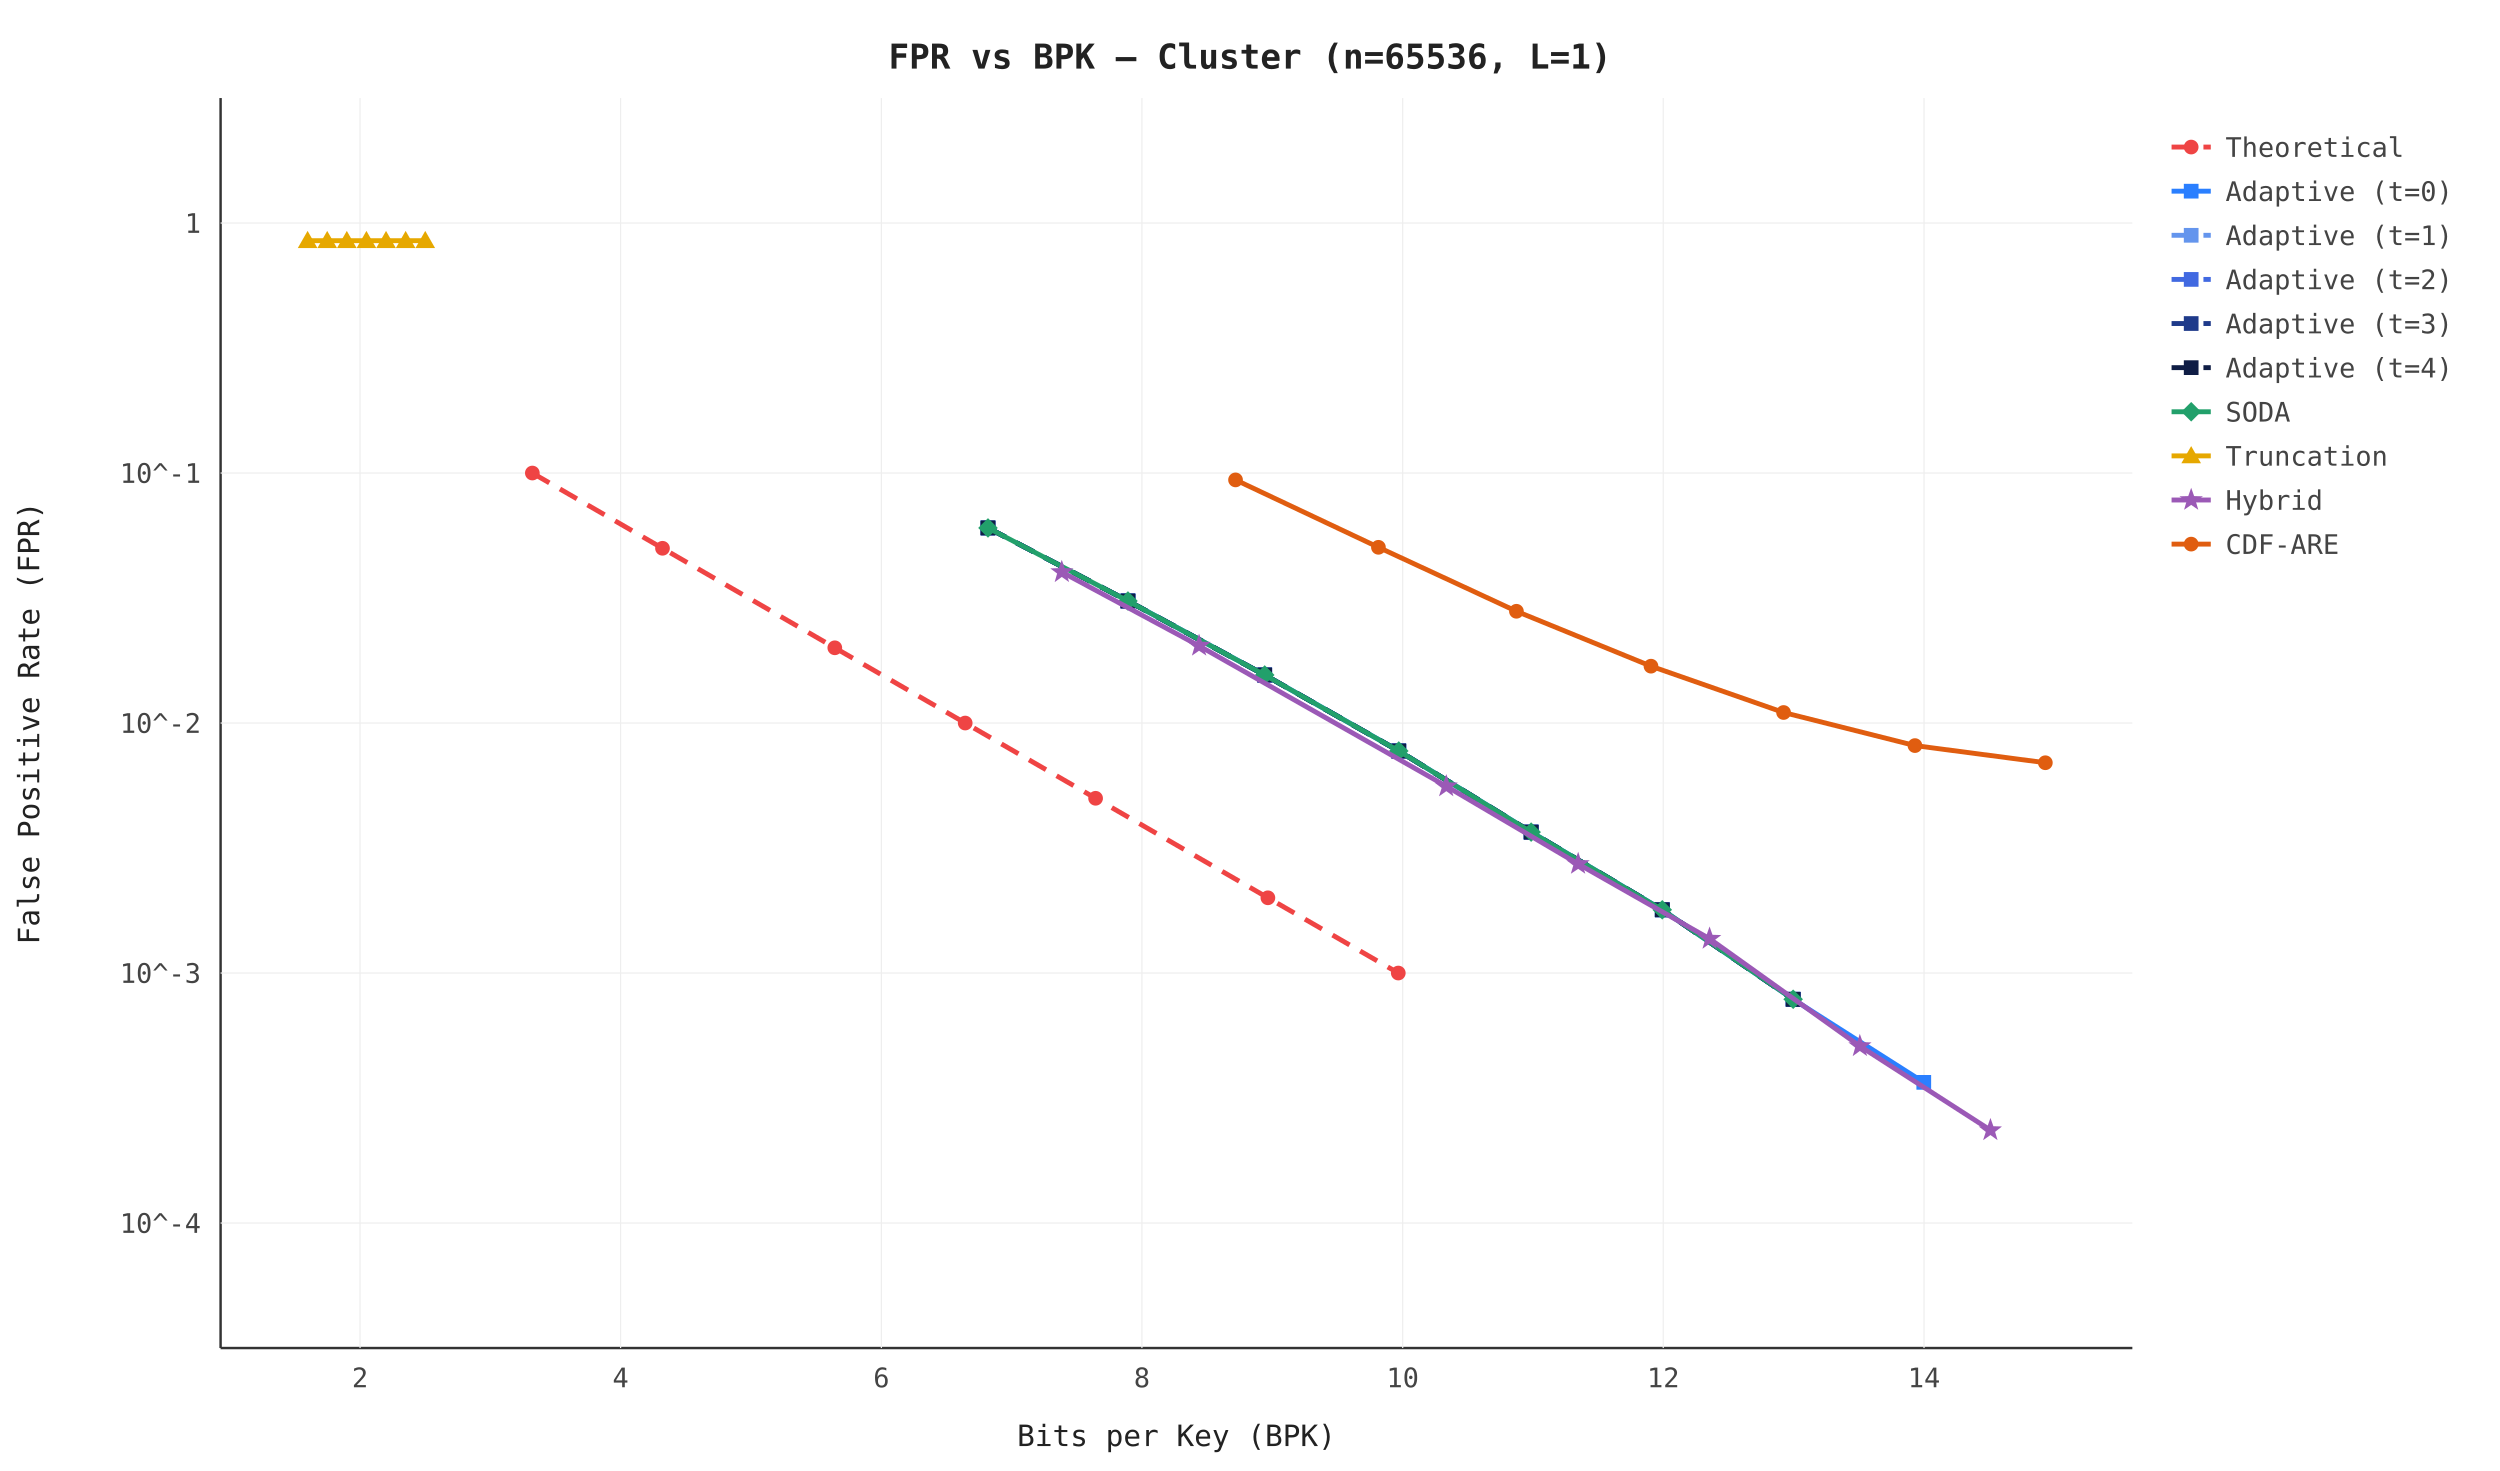
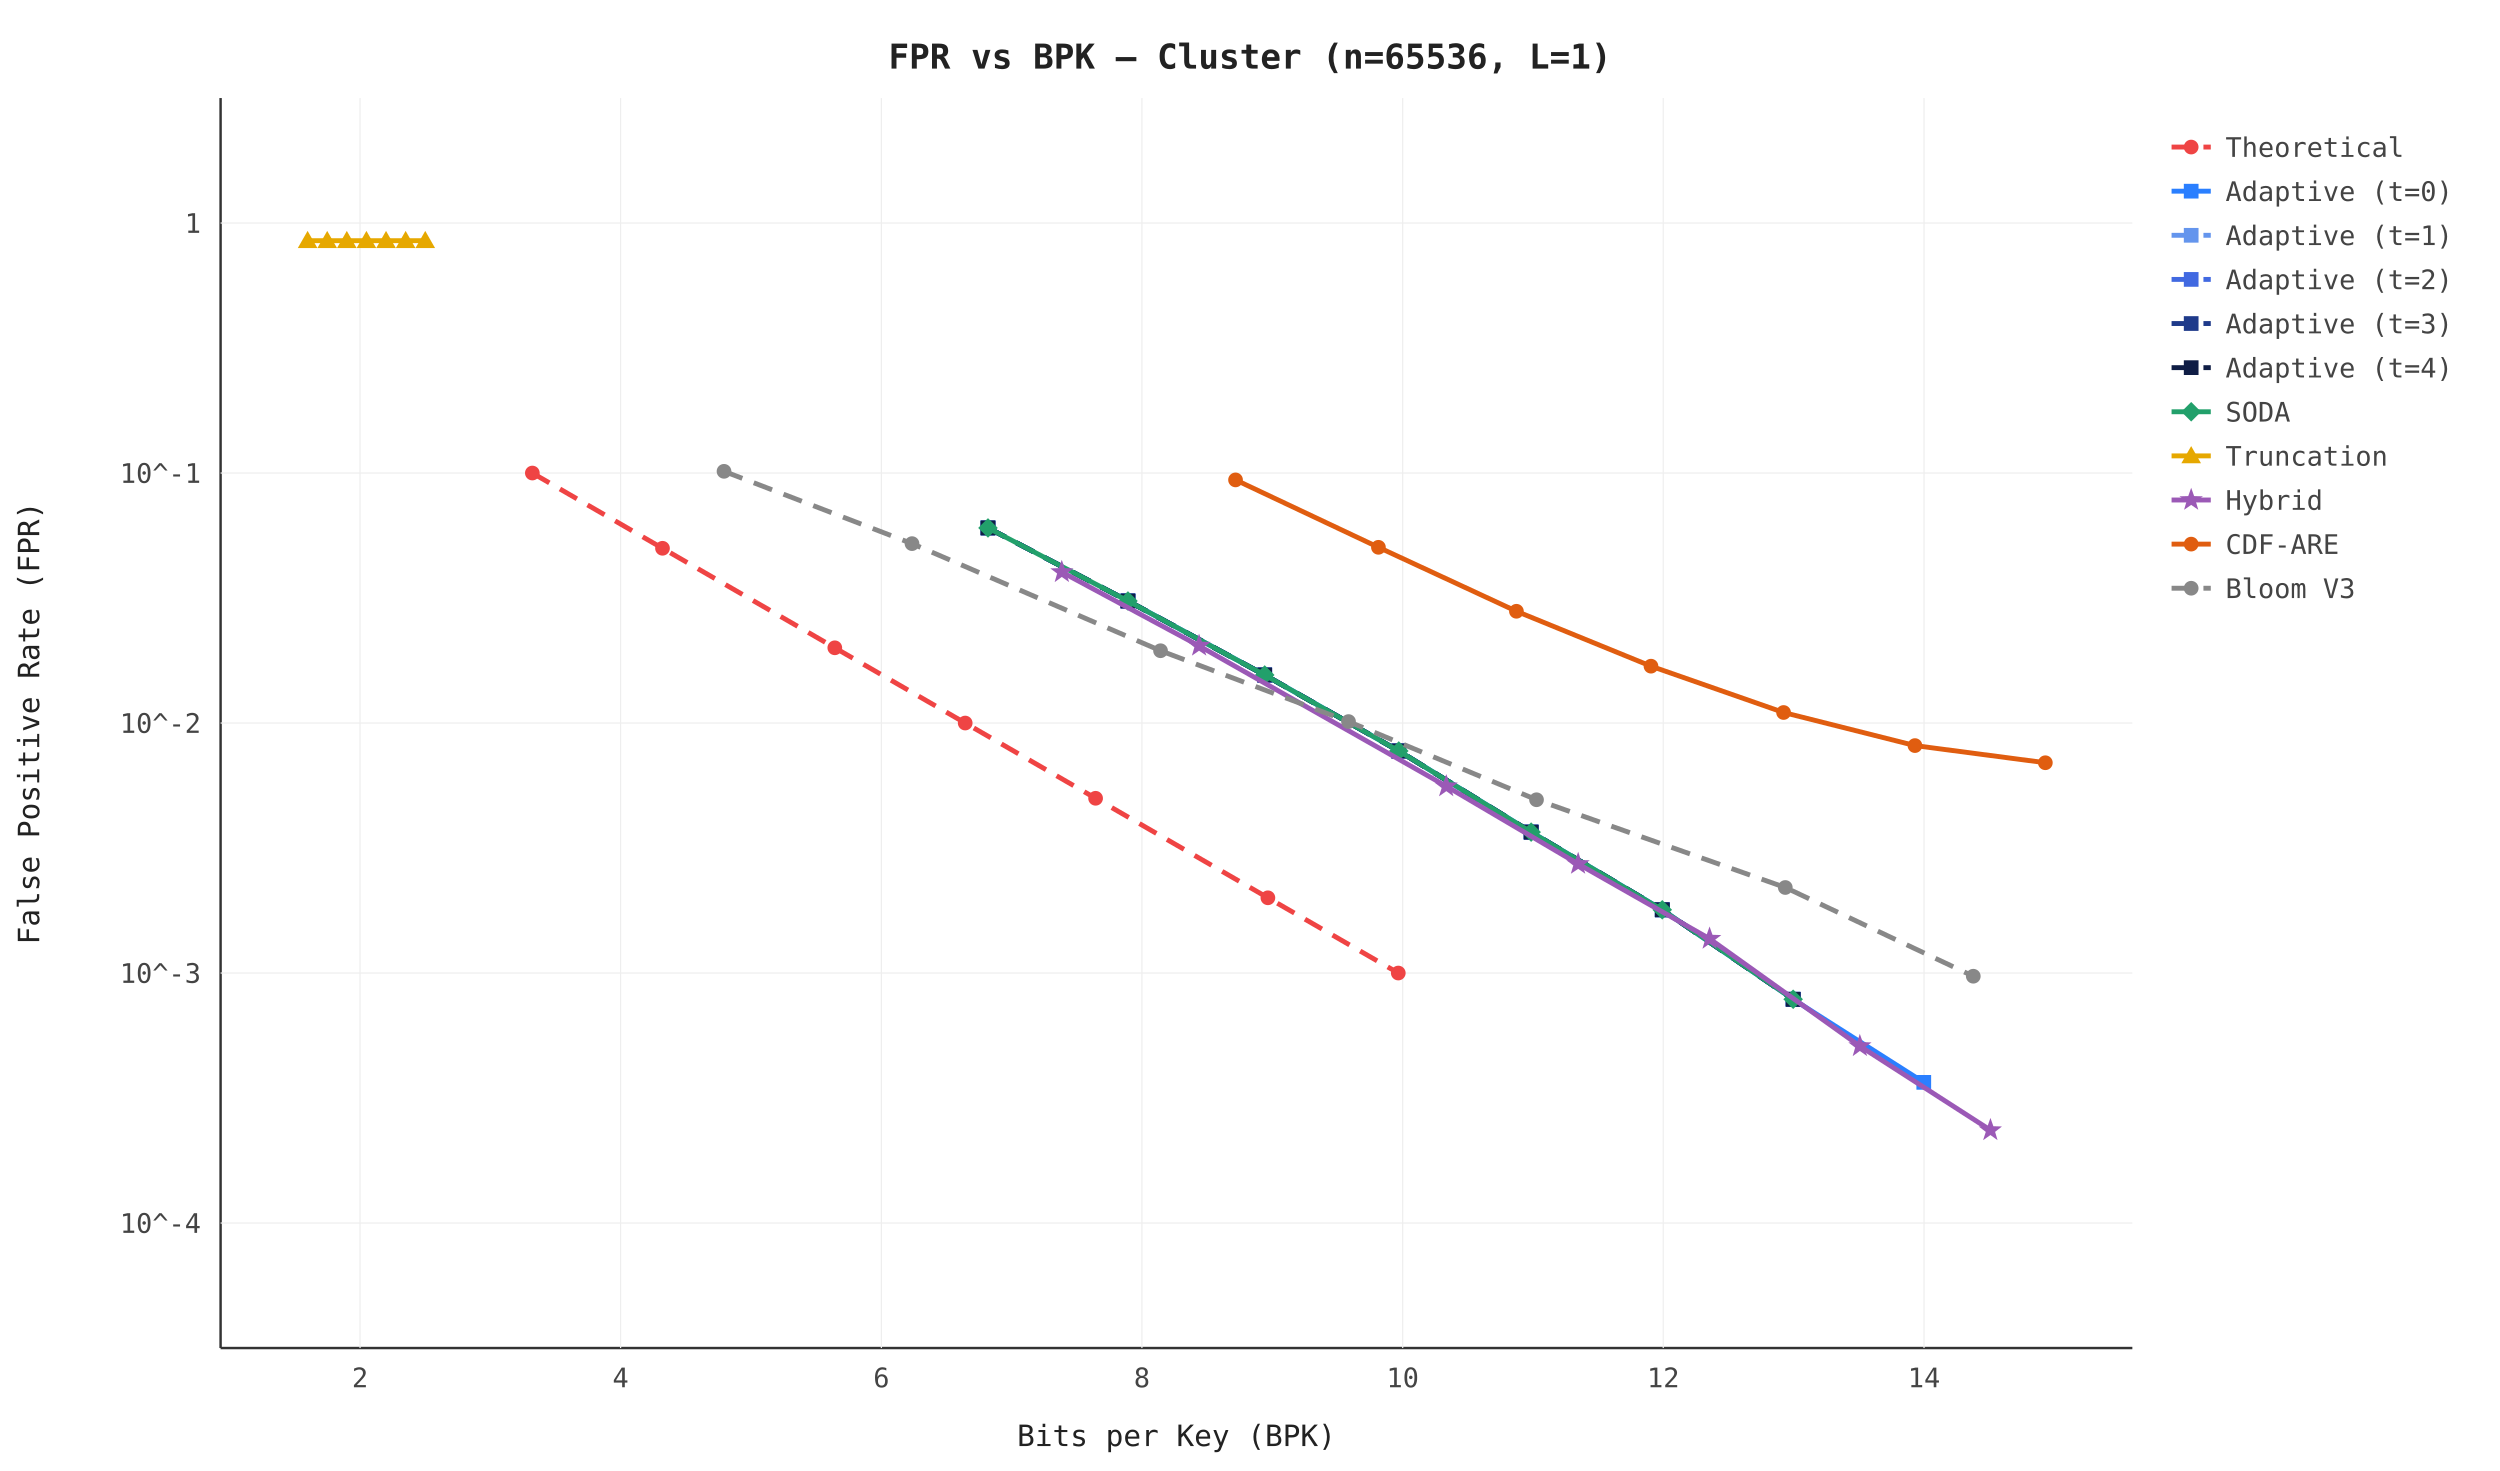
<svg xmlns="http://www.w3.org/2000/svg" width="1020" height="600" viewBox="0 0 1020 600">
  <style>text{font-family:Menlo,Monaco,monospace;font-size:12px;fill:#222} .axis{stroke:#333;stroke-width:1} .grid{stroke:#eee;stroke-width:0.5} .label{font-size:11px;fill:#444}</style>
  <text x="510" y="28" text-anchor="middle" style="font-size:14px;font-weight:bold">FPR vs BPK — Cluster (n=65536, L=1)</text>
  <line class="axis" x1="90.0" y1="550.0" x2="870.0" y2="550.0" />
  <line class="axis" x1="90.0" y1="40.0" x2="90.0" y2="550.0" />
  <line class="grid" x1="90.0" y1="499.0" x2="870.0" y2="499.0" />
  <text class="label" x="82.0" y="503.0" text-anchor="end">10^-4</text>
  <line class="grid" x1="90.0" y1="397.0" x2="870.0" y2="397.0" />
  <text class="label" x="82.0" y="401.0" text-anchor="end">10^-3</text>
  <line class="grid" x1="90.0" y1="295.0" x2="870.0" y2="295.0" />
  <text class="label" x="82.0" y="299.0" text-anchor="end">10^-2</text>
  <line class="grid" x1="90.0" y1="193.0" x2="870.0" y2="193.0" />
  <text class="label" x="82.0" y="197.0" text-anchor="end">10^-1</text>
  <line class="grid" x1="90.0" y1="91.0" x2="870.0" y2="91.0" />
  <text class="label" x="82.0" y="95.0" text-anchor="end">1</text>
  <line class="grid" x1="146.9" y1="40.0" x2="146.9" y2="550.0" />
  <text class="label" x="146.9" y="566.0" text-anchor="middle">2</text>
  <line class="grid" x1="253.2" y1="40.0" x2="253.2" y2="550.0" />
  <text class="label" x="253.2" y="566.0" text-anchor="middle">4</text>
  <line class="grid" x1="359.6" y1="40.0" x2="359.6" y2="550.0" />
  <text class="label" x="359.6" y="566.0" text-anchor="middle">6</text>
  <line class="grid" x1="465.9" y1="40.0" x2="465.9" y2="550.0" />
  <text class="label" x="465.9" y="566.0" text-anchor="middle">8</text>
  <line class="grid" x1="572.3" y1="40.0" x2="572.3" y2="550.0" />
  <text class="label" x="572.3" y="566.0" text-anchor="middle">10</text>
  <line class="grid" x1="678.6" y1="40.0" x2="678.6" y2="550.0" />
  <text class="label" x="678.6" y="566.0" text-anchor="middle">12</text>
  <line class="grid" x1="785.0" y1="40.0" x2="785.0" y2="550.0" />
  <text class="label" x="785.0" y="566.0" text-anchor="middle">14</text>
  <polyline fill="none" stroke="#ef4444" stroke-width="2" stroke-dasharray="8,5" points="217.2,193.0 270.3,223.7 340.6,264.3 393.8,295.0 447.0,325.7 517.3,366.3 570.5,397.0" />
  <circle cx="217.2" cy="193.0" r="3" fill="#ef4444" />
  <circle cx="270.3" cy="223.7" r="3" fill="#ef4444" />
  <circle cx="340.6" cy="264.3" r="3" fill="#ef4444" />
  <circle cx="393.8" cy="295.0" r="3" fill="#ef4444" />
  <circle cx="447.0" cy="325.7" r="3" fill="#ef4444" />
  <circle cx="517.3" cy="366.3" r="3" fill="#ef4444" />
  <circle cx="570.5" cy="397.0" r="3" fill="#ef4444" />
  <polyline fill="none" stroke="#2a7fff" stroke-width="2" points="460.2,245.2 516.0,275.4 570.7,306.4 624.7,339.5 678.2,371.2 731.6,407.7 784.9,441.6" />
  <rect x="457.2" y="242.2" width="6" height="6" fill="#2a7fff" />
  <rect x="513.0" y="272.4" width="6" height="6" fill="#2a7fff" />
  <rect x="567.7" y="303.4" width="6" height="6" fill="#2a7fff" />
  <rect x="621.7" y="336.5" width="6" height="6" fill="#2a7fff" />
  <rect x="675.2" y="368.2" width="6" height="6" fill="#2a7fff" />
  <rect x="728.6" y="404.7" width="6" height="6" fill="#2a7fff" />
  <rect x="781.9" y="438.6" width="6" height="6" fill="#2a7fff" />
  <polyline fill="none" stroke="#6495ED" stroke-width="2" stroke-dasharray="8,5" points="403.1,215.4 460.2,245.2 516.0,275.4 570.7,306.4 624.7,339.5 678.2,371.2 731.6,407.7" />
  <rect x="400.1" y="212.4" width="6" height="6" fill="#6495ED" />
  <rect x="457.2" y="242.2" width="6" height="6" fill="#6495ED" />
  <rect x="513.0" y="272.4" width="6" height="6" fill="#6495ED" />
  <rect x="567.7" y="303.4" width="6" height="6" fill="#6495ED" />
  <rect x="621.7" y="336.5" width="6" height="6" fill="#6495ED" />
  <rect x="675.2" y="368.2" width="6" height="6" fill="#6495ED" />
  <rect x="728.6" y="404.7" width="6" height="6" fill="#6495ED" />
  <polyline fill="none" stroke="#4169E1" stroke-width="2" stroke-dasharray="8,5" points="403.1,215.4 460.2,245.2 516.0,275.4 570.7,306.4 624.7,339.5 678.2,371.2 731.6,407.7" />
  <rect x="400.1" y="212.4" width="6" height="6" fill="#4169E1" />
  <rect x="457.2" y="242.2" width="6" height="6" fill="#4169E1" />
  <rect x="513.0" y="272.4" width="6" height="6" fill="#4169E1" />
  <rect x="567.7" y="303.4" width="6" height="6" fill="#4169E1" />
  <rect x="621.7" y="336.5" width="6" height="6" fill="#4169E1" />
  <rect x="675.2" y="368.2" width="6" height="6" fill="#4169E1" />
  <rect x="728.6" y="404.7" width="6" height="6" fill="#4169E1" />
  <polyline fill="none" stroke="#1E3A8A" stroke-width="2" stroke-dasharray="8,5" points="403.1,215.4 460.2,245.2 516.0,275.4 570.7,306.4 624.7,339.5 678.2,371.2 731.6,407.7" />
  <rect x="400.1" y="212.4" width="6" height="6" fill="#1E3A8A" />
  <rect x="457.2" y="242.2" width="6" height="6" fill="#1E3A8A" />
  <rect x="513.0" y="272.4" width="6" height="6" fill="#1E3A8A" />
  <rect x="567.7" y="303.4" width="6" height="6" fill="#1E3A8A" />
  <rect x="621.7" y="336.5" width="6" height="6" fill="#1E3A8A" />
  <rect x="675.2" y="368.2" width="6" height="6" fill="#1E3A8A" />
  <rect x="728.6" y="404.7" width="6" height="6" fill="#1E3A8A" />
  <polyline fill="none" stroke="#0F1D45" stroke-width="2" stroke-dasharray="8,5" points="403.1,215.4 460.2,245.2 516.0,275.4 570.7,306.4 624.7,339.5 678.2,371.2 731.6,407.7" />
  <rect x="400.1" y="212.4" width="6" height="6" fill="#0F1D45" />
  <rect x="457.2" y="242.2" width="6" height="6" fill="#0F1D45" />
  <rect x="513.0" y="272.4" width="6" height="6" fill="#0F1D45" />
  <rect x="567.7" y="303.4" width="6" height="6" fill="#0F1D45" />
  <rect x="621.7" y="336.5" width="6" height="6" fill="#0F1D45" />
  <rect x="675.2" y="368.2" width="6" height="6" fill="#0F1D45" />
  <rect x="728.6" y="404.7" width="6" height="6" fill="#0F1D45" />
  <polyline fill="none" stroke="#22a06b" stroke-width="2" points="403.1,215.4 460.2,245.2 516.0,275.4 570.7,306.4 624.7,339.5 678.2,371.2 731.6,407.7" />
  <polygon points="403.1,211.4 407.1,215.4 403.1,219.4 399.1,215.4" fill="#22a06b" />
  <polygon points="460.2,241.2 464.2,245.2 460.2,249.2 456.2,245.2" fill="#22a06b" />
  <polygon points="516.0,271.4 520.0,275.4 516.0,279.4 512.0,275.4" fill="#22a06b" />
  <polygon points="570.7,302.4 574.7,306.4 570.7,310.4 566.7,306.4" fill="#22a06b" />
  <polygon points="624.7,335.5 628.7,339.5 624.7,343.5 620.7,339.5" fill="#22a06b" />
  <polygon points="678.2,367.2 682.2,371.2 678.2,375.2 674.2,371.2" fill="#22a06b" />
  <polygon points="731.6,403.7 735.6,407.7 731.6,411.7 727.6,407.7" fill="#22a06b" />
  <polyline fill="none" stroke="#e6a800" stroke-width="2" points="125.5,98.2 133.5,98.2 141.5,98.2 149.5,98.2 157.5,98.2 165.5,98.2 173.5,98.2" />
  <polygon points="125.5,94.2 129.5,101.2 121.5,101.2" fill="#e6a800" />
  <polygon points="133.5,94.2 137.5,101.2 129.5,101.2" fill="#e6a800" />
  <polygon points="141.5,94.2 145.5,101.2 137.5,101.2" fill="#e6a800" />
  <polygon points="149.5,94.2 153.5,101.2 145.5,101.2" fill="#e6a800" />
  <polygon points="157.5,94.2 161.5,101.2 153.5,101.2" fill="#e6a800" />
  <polygon points="165.5,94.2 169.5,101.2 161.5,101.2" fill="#e6a800" />
  <polygon points="173.5,94.2 177.5,101.2 169.5,101.2" fill="#e6a800" />
  <polyline fill="none" stroke="#9b59b6" stroke-width="2" points="433.2,233.4 489.2,263.5 590.1,320.8 643.9,352.5 697.5,383.0 758.8,426.8 812.1,461.1" />
  <polygon points="433.2,228.4 432.0,231.8 428.5,231.9 431.3,234.0 430.3,237.5 433.2,235.4 436.2,237.5 435.1,234.0 438.0,231.9 434.4,231.8" fill="#9b59b6" />
  <polygon points="489.2,258.5 488.1,261.8 484.5,261.9 487.3,264.1 486.3,267.5 489.2,265.5 492.2,267.5 491.1,264.1 494.0,261.9 490.4,261.8" fill="#9b59b6" />
  <polygon points="590.1,315.8 588.9,319.2 585.3,319.3 588.2,321.5 587.1,324.9 590.1,322.8 593.0,324.9 592.0,321.5 594.8,319.3 591.2,319.2" fill="#9b59b6" />
  <polygon points="643.9,347.5 642.7,350.9 639.1,351.0 641.9,353.1 640.9,356.5 643.9,354.5 646.8,356.5 645.8,353.1 648.6,351.0 645.0,350.9" fill="#9b59b6" />
  <polygon points="697.5,378.0 696.3,381.4 692.7,381.5 695.6,383.7 694.6,387.1 697.5,385.0 700.4,387.1 699.4,383.7 702.3,381.5 698.7,381.4" fill="#9b59b6" />
  <polygon points="758.8,421.8 757.7,425.2 754.1,425.3 756.9,427.4 755.9,430.9 758.8,428.8 761.8,430.9 760.7,427.4 763.6,425.3 760.0,425.2" fill="#9b59b6" />
  <polygon points="812.1,456.1 810.9,459.5 807.3,459.6 810.2,461.8 809.1,465.2 812.1,463.1 815.0,465.2 814.0,461.8 816.8,459.6 813.3,459.5" fill="#9b59b6" />
  <polyline fill="none" stroke="#e05d10" stroke-width="2" points="504.1,195.8 562.4,223.3 618.7,249.4 673.6,271.8 727.7,290.7 781.3,304.2 834.5,311.2" />
  <circle cx="504.1" cy="195.8" r="3" fill="#e05d10" />
  <circle cx="562.4" cy="223.3" r="3" fill="#e05d10" />
  <circle cx="618.7" cy="249.4" r="3" fill="#e05d10" />
  <circle cx="673.6" cy="271.8" r="3" fill="#e05d10" />
  <circle cx="727.7" cy="290.7" r="3" fill="#e05d10" />
  <circle cx="781.3" cy="304.2" r="3" fill="#e05d10" />
  <circle cx="834.5" cy="311.2" r="3" fill="#e05d10" />
+   <polyline fill="none" stroke="#888888" stroke-width="2" stroke-dasharray="8,5" points="295.4,192.3 372.1,221.8 473.5,265.5 550.2,294.4 626.9,326.3 728.4,362.1 805.1,398.3" />
+   <circle cx="295.4" cy="192.3" r="3" fill="#888888" />
+   <circle cx="372.1" cy="221.8" r="3" fill="#888888" />
+   <circle cx="473.5" cy="265.5" r="3" fill="#888888" />
+   <circle cx="550.2" cy="294.4" r="3" fill="#888888" />
+   <circle cx="626.9" cy="326.3" r="3" fill="#888888" />
+   <circle cx="728.4" cy="362.1" r="3" fill="#888888" />
+   <circle cx="805.1" cy="398.3" r="3" fill="#888888" />
  <line x1="886" y1="60" x2="902" y2="60" stroke="#ef4444" stroke-width="2" stroke-dasharray="8,5" />
  <circle cx="894.0" cy="60.0" r="3" fill="#ef4444" />
  <text class="label" x="908" y="64">Theoretical</text>
  <line x1="886" y1="78" x2="902" y2="78" stroke="#2a7fff" stroke-width="2" />
  <rect x="891.0" y="75.0" width="6" height="6" fill="#2a7fff" />
  <text class="label" x="908" y="82">Adaptive (t=0)</text>
  <line x1="886" y1="96" x2="902" y2="96" stroke="#6495ED" stroke-width="2" stroke-dasharray="8,5" />
  <rect x="891.0" y="93.0" width="6" height="6" fill="#6495ED" />
  <text class="label" x="908" y="100">Adaptive (t=1)</text>
  <line x1="886" y1="114" x2="902" y2="114" stroke="#4169E1" stroke-width="2" stroke-dasharray="8,5" />
  <rect x="891.0" y="111.0" width="6" height="6" fill="#4169E1" />
  <text class="label" x="908" y="118">Adaptive (t=2)</text>
  <line x1="886" y1="132" x2="902" y2="132" stroke="#1E3A8A" stroke-width="2" stroke-dasharray="8,5" />
  <rect x="891.0" y="129.0" width="6" height="6" fill="#1E3A8A" />
  <text class="label" x="908" y="136">Adaptive (t=3)</text>
  <line x1="886" y1="150" x2="902" y2="150" stroke="#0F1D45" stroke-width="2" stroke-dasharray="8,5" />
  <rect x="891.0" y="147.0" width="6" height="6" fill="#0F1D45" />
  <text class="label" x="908" y="154">Adaptive (t=4)</text>
  <line x1="886" y1="168" x2="902" y2="168" stroke="#22a06b" stroke-width="2" />
  <polygon points="894.0,164.0 898.0,168.0 894.0,172.0 890.0,168.0" fill="#22a06b" />
  <text class="label" x="908" y="172">SODA</text>
  <line x1="886" y1="186" x2="902" y2="186" stroke="#e6a800" stroke-width="2" />
  <polygon points="894.0,182.0 898.0,189.0 890.0,189.0" fill="#e6a800" />
  <text class="label" x="908" y="190">Truncation</text>
  <line x1="886" y1="204" x2="902" y2="204" stroke="#9b59b6" stroke-width="2" />
  <polygon points="894.0,199.0 892.8,202.4 889.2,202.5 892.1,204.6 891.1,208.0 894.0,206.0 896.9,208.0 895.9,204.6 898.8,202.5 895.2,202.4" fill="#9b59b6" />
  <text class="label" x="908" y="208">Hybrid</text>
  <line x1="886" y1="222" x2="902" y2="222" stroke="#e05d10" stroke-width="2" />
  <circle cx="894.0" cy="222.0" r="3" fill="#e05d10" />
  <text class="label" x="908" y="226">CDF-ARE</text>
+   <line x1="886" y1="240" x2="902" y2="240" stroke="#888888" stroke-width="2" stroke-dasharray="8,5" />
+   <circle cx="894.0" cy="240.0" r="3" fill="#888888" />
+   <text class="label" x="908" y="244">Bloom V3</text>
  <text x="480" y="590" text-anchor="middle">Bits per Key (BPK)</text>
  <text transform="translate(16,295) rotate(-90)" text-anchor="middle">False Positive Rate (FPR)</text>
</svg>
